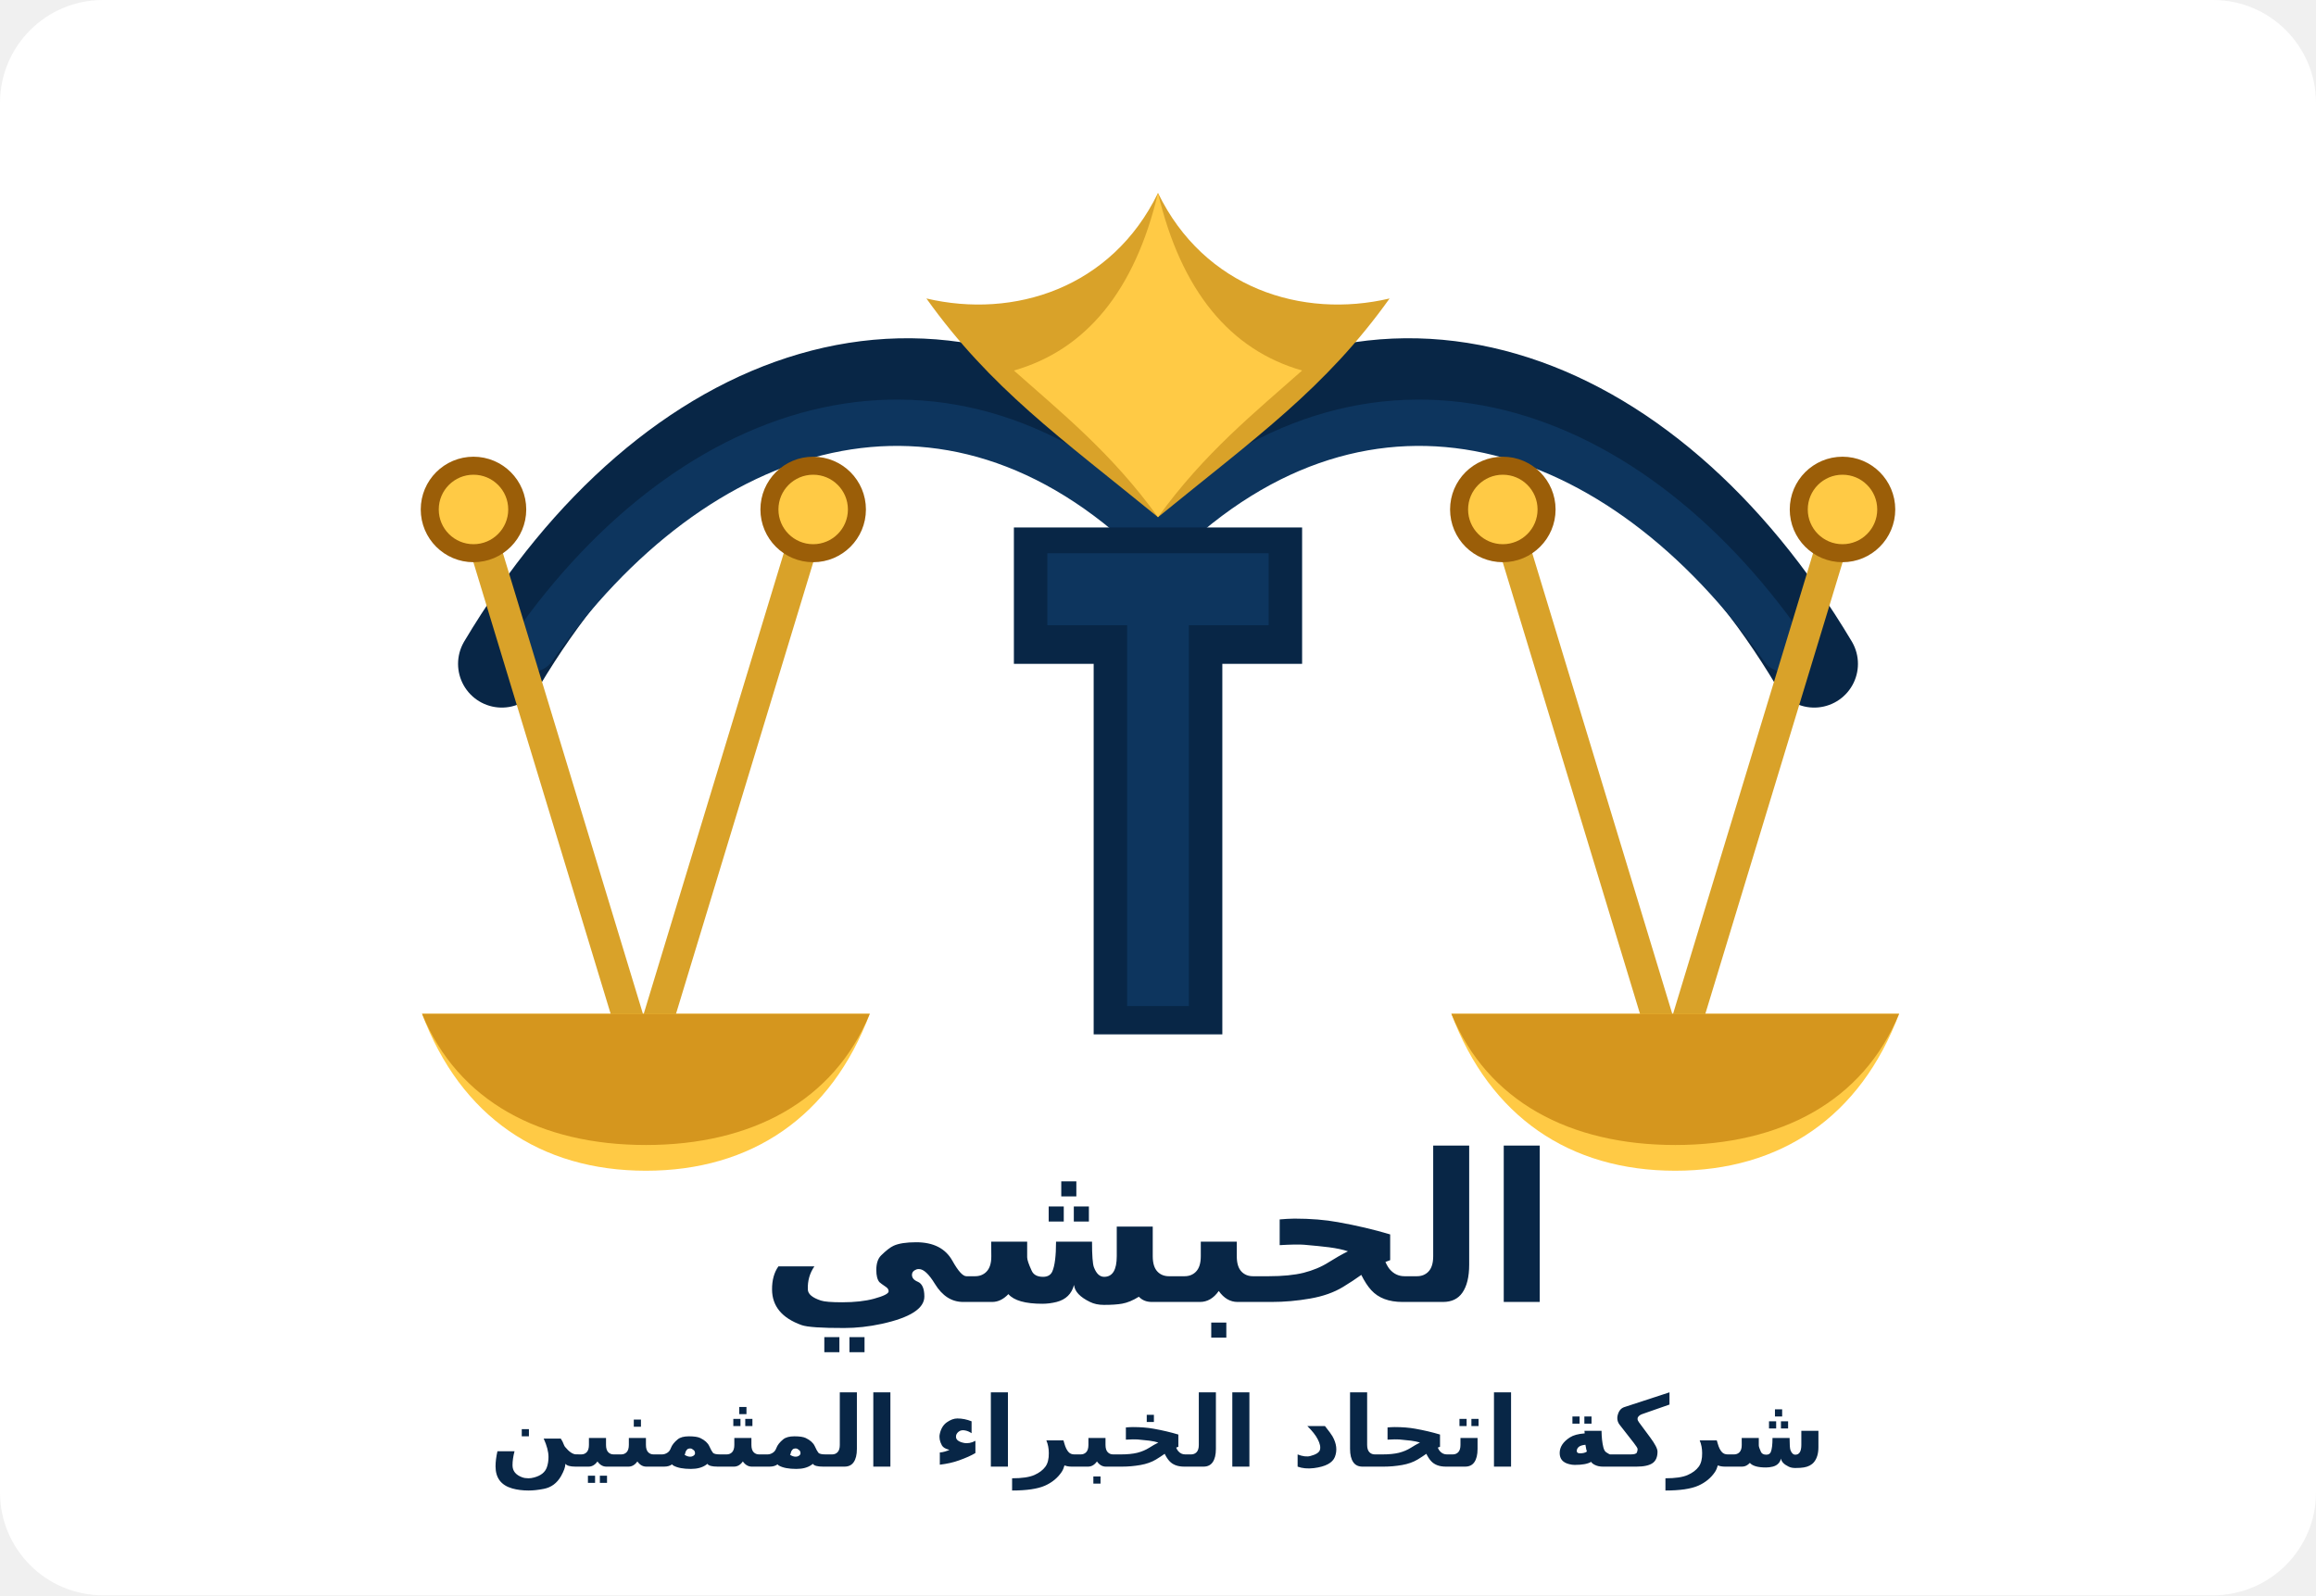
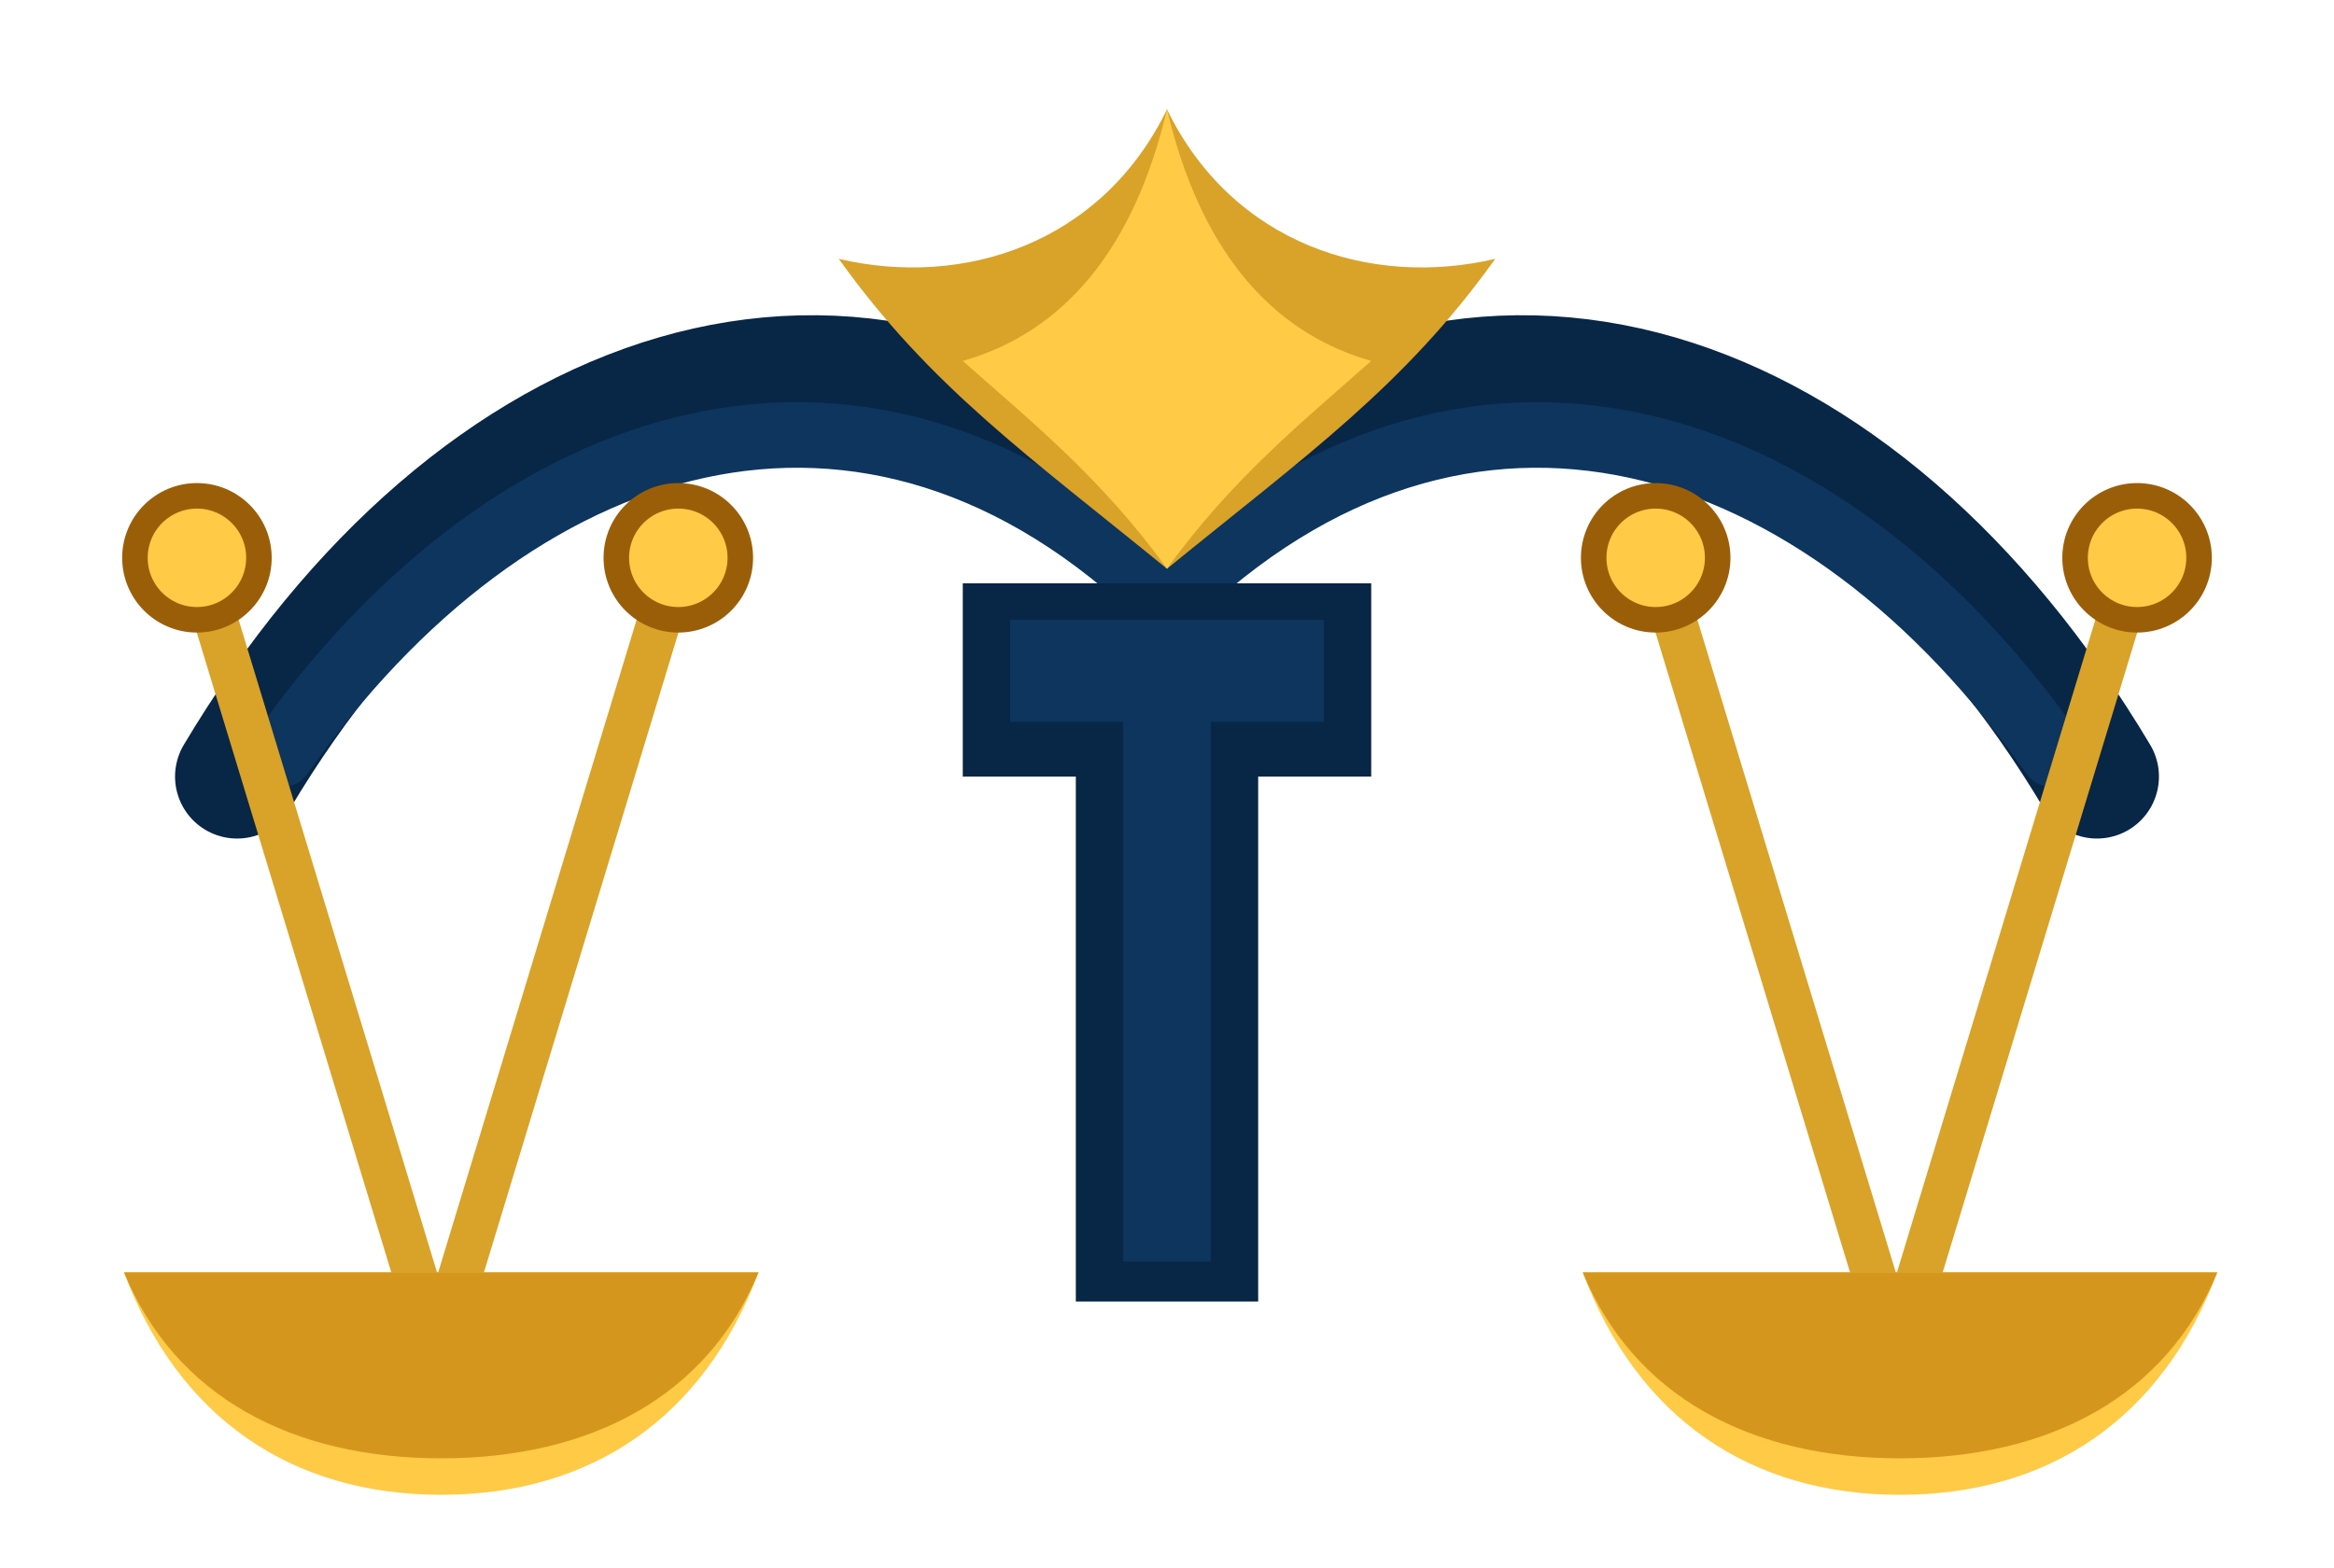
- <svg xmlns="http://www.w3.org/2000/svg" width="900" height="620" viewBox="0 0 900 620" fill="none">
+ <svg xmlns="http://www.w3.org/2000/svg" width="640" height="430" viewBox="130 45 640 430" fill="none">
  <rect width="900" height="620" rx="40" fill="white" />
  <path d="M195 258C260 149 366 112 450 190C534 112 640 149 705 258" stroke="#082646" stroke-width="34" stroke-linecap="round" />
  <path d="M207 252C270 162 368 130 450 210C532 130 630 162 693 252" stroke="#0D355E" stroke-width="18" stroke-linecap="round" />
  <path d="M450 75C468 112 506 124 540 116C515 151 488 170 450 201C412 170 385 151 360 116C394 124 432 112 450 75Z" fill="#D9A229" />
  <path d="M450 75C459 113 478 136 506 144C488 160 468 176 450 201C432 176 412 160 394 144C422 136 441 113 450 75Z" fill="#FFCA45" />
  <path d="M184 198L246 402" stroke="#D9A229" stroke-width="12" stroke-linecap="round" />
  <path d="M316 198L254 402" stroke="#D9A229" stroke-width="12" stroke-linecap="round" />
  <circle cx="184" cy="198" r="17" fill="#FFCA45" stroke="#9B5E08" stroke-width="7" />
  <circle cx="316" cy="198" r="17" fill="#FFCA45" stroke="#9B5E08" stroke-width="7" />
  <path d="M164 394H338C323 434 292 455 251 455C210 455 179 434 164 394Z" fill="#FFCA45" />
  <path d="M164 394H338C324 428 292 445 251 445C210 445 178 428 164 394Z" fill="#D5961E" />
  <path d="M584 198L646 402" stroke="#D9A229" stroke-width="12" stroke-linecap="round" />
  <path d="M716 198L654 402" stroke="#D9A229" stroke-width="12" stroke-linecap="round" />
  <circle cx="584" cy="198" r="17" fill="#FFCA45" stroke="#9B5E08" stroke-width="7" />
  <circle cx="716" cy="198" r="17" fill="#FFCA45" stroke="#9B5E08" stroke-width="7" />
  <path d="M564 394H738C723 434 692 455 651 455C610 455 579 434 564 394Z" fill="#FFCA45" />
  <path d="M564 394H738C724 428 692 445 651 445C610 445 578 428 564 394Z" fill="#D5961E" />
  <path d="M394 205H506V258H475V402H425V258H394V205Z" fill="#082646" />
  <path d="M407 215H493V243H462V391H438V243H407V215Z" fill="#0D355E" />
-   <text x="450" y="506" text-anchor="middle" font-family="Tahoma, Arial, sans-serif" font-size="80" font-weight="900" fill="#082646">الحبشي</text>
-   <text x="450" y="570" text-anchor="middle" font-family="Tahoma, Arial, sans-serif" font-size="38" font-weight="800" fill="#082646">شركة اتحاد الخبراء المثمنين</text>
</svg>
